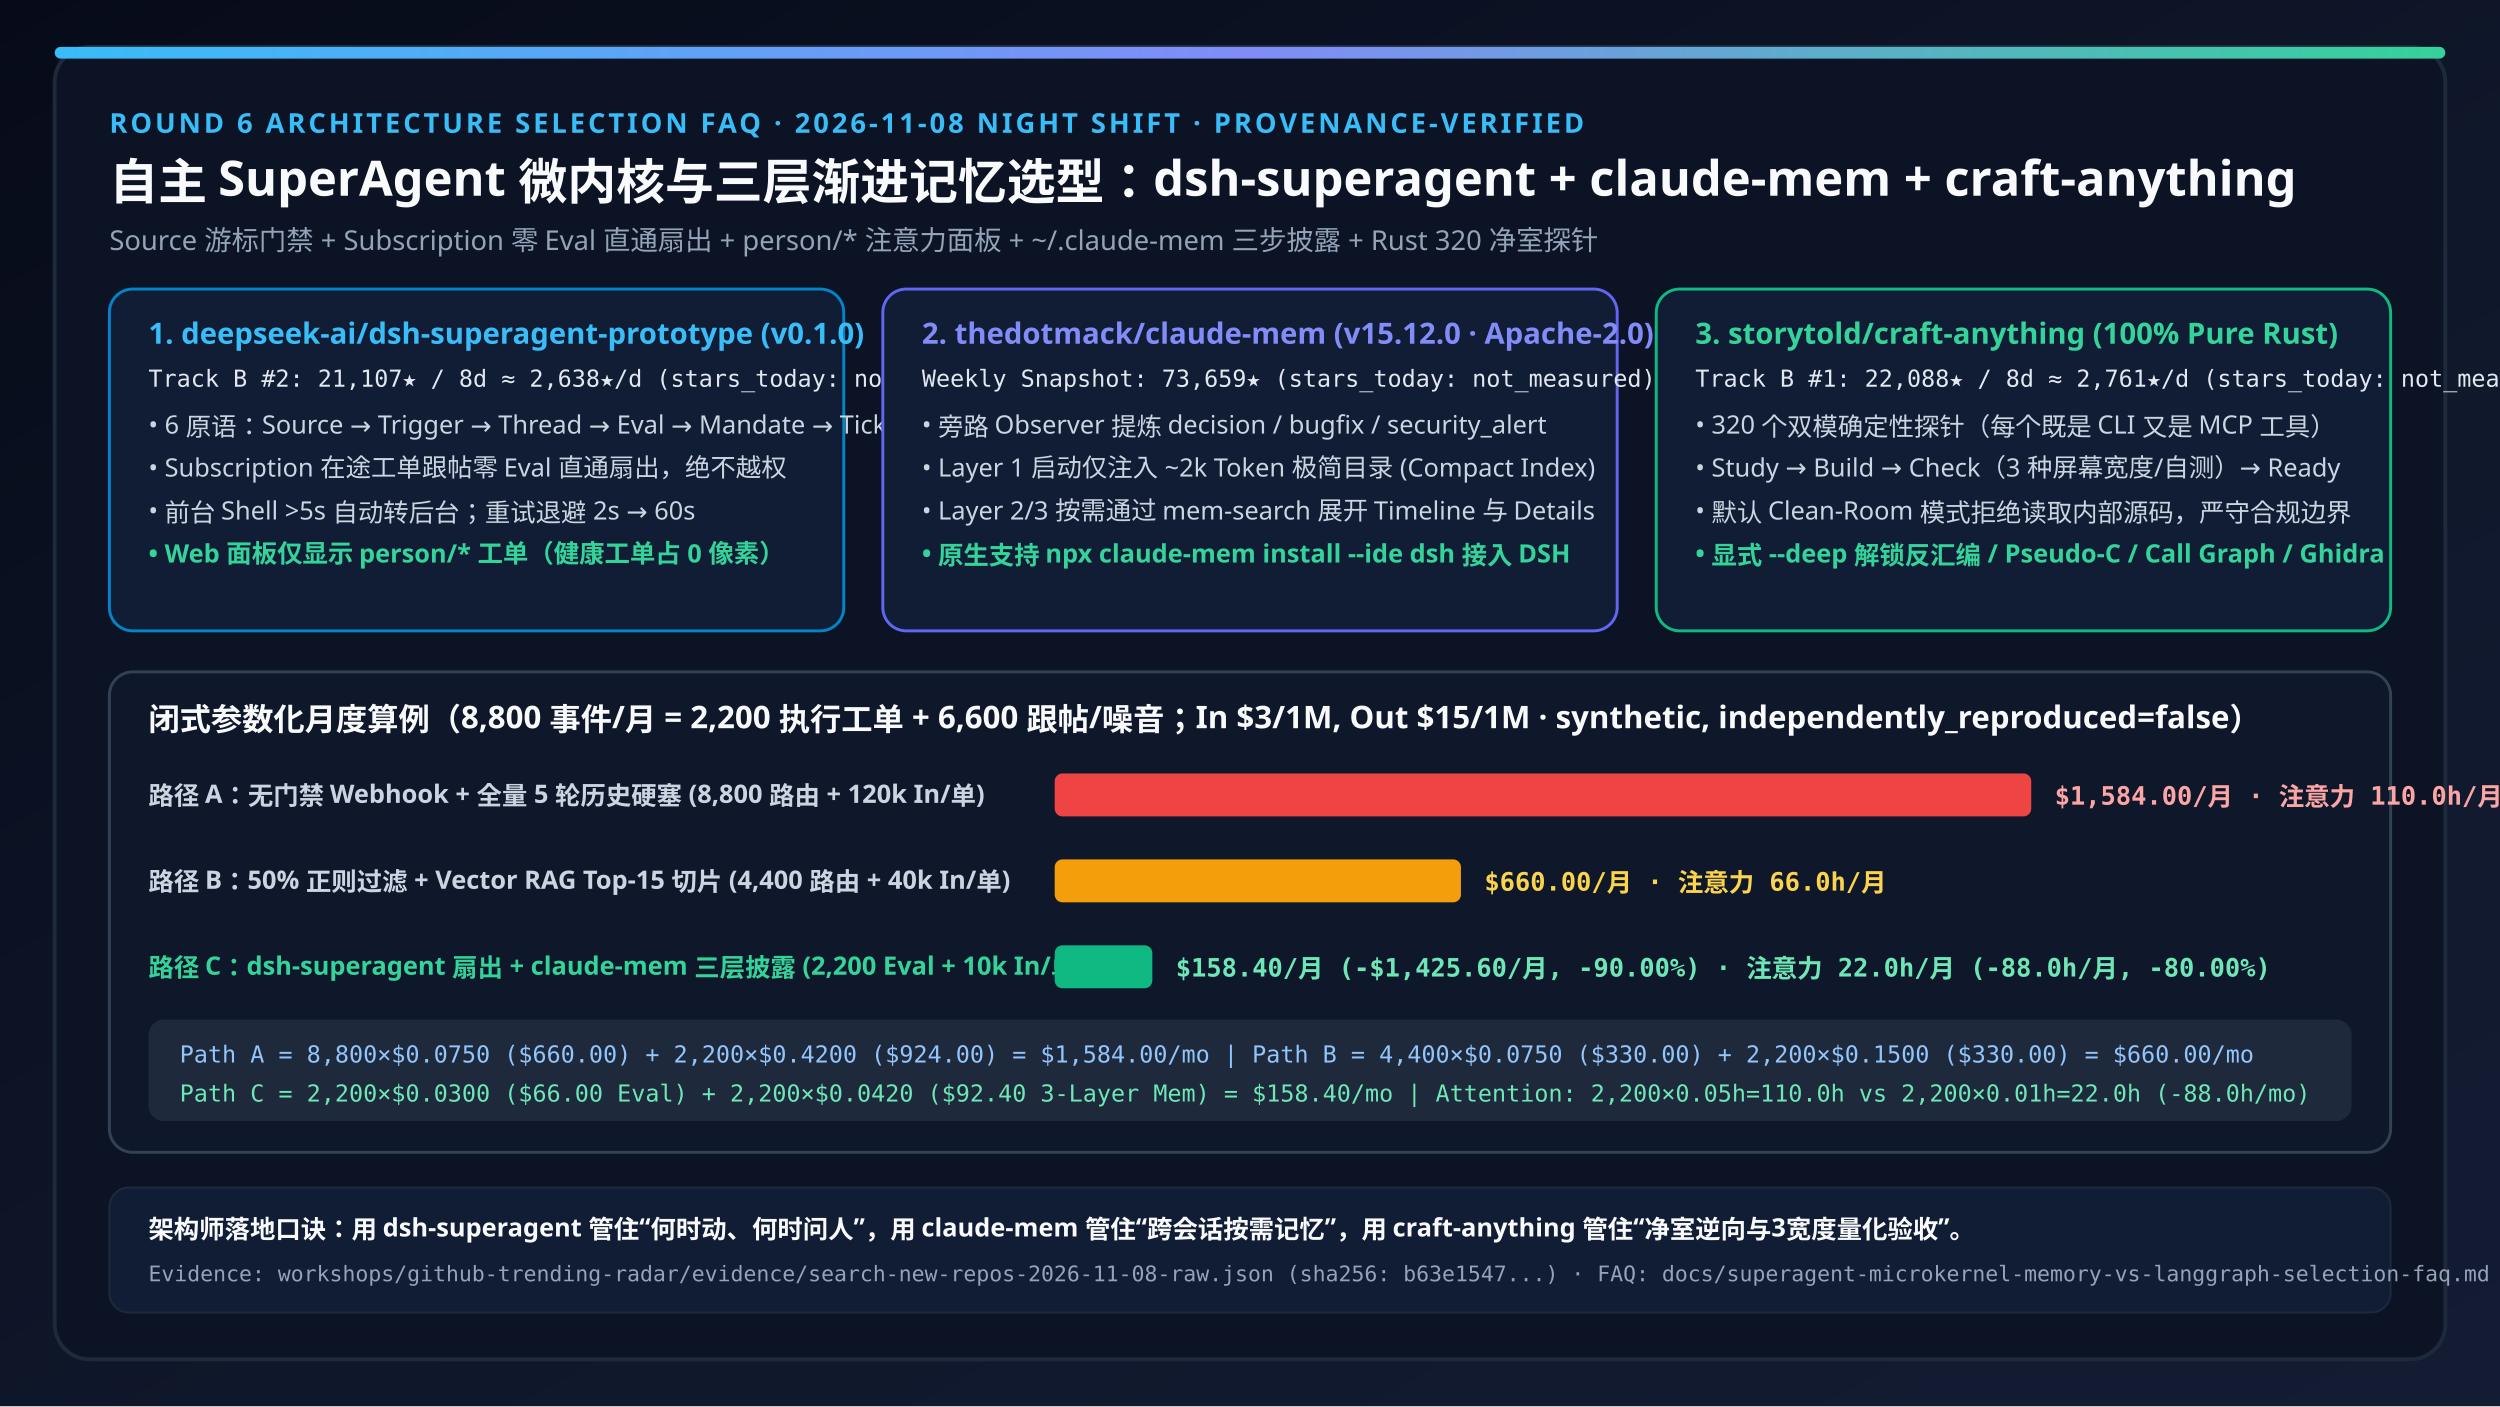
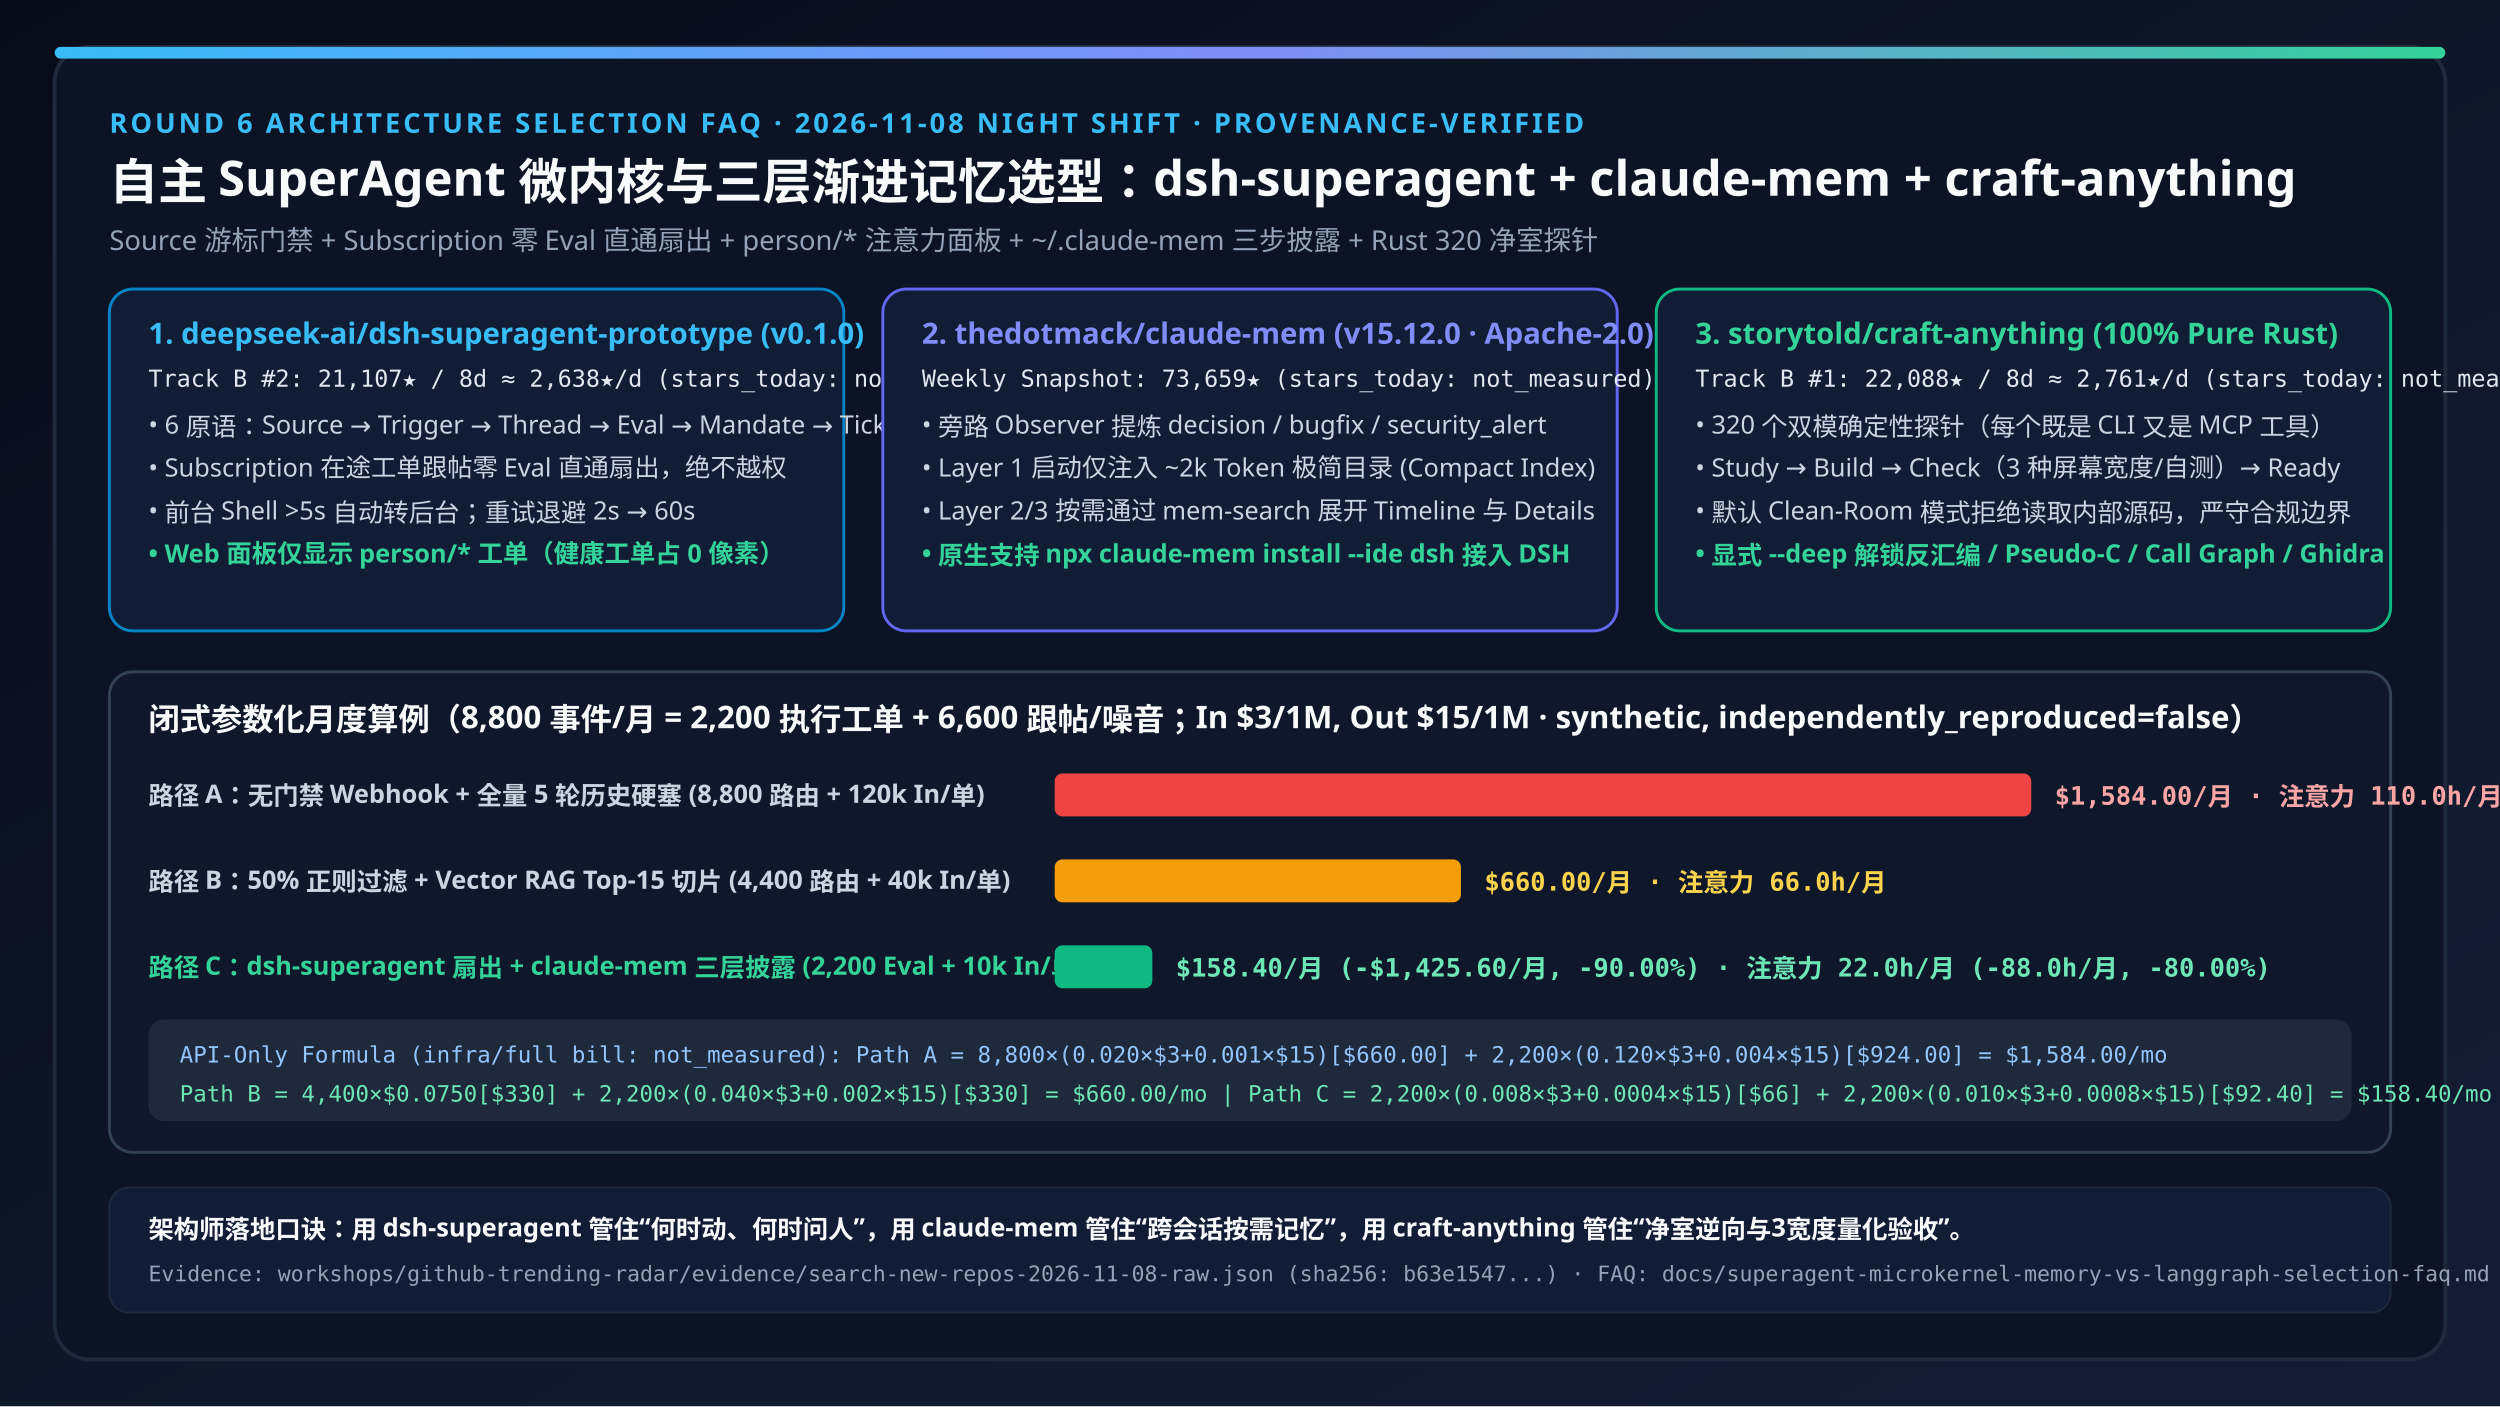
<svg xmlns="http://www.w3.org/2000/svg" viewBox="0 0 1280 720" width="1280" height="720">
  <defs>
    <linearGradient id="bg6" x1="0%" y1="0%" x2="100%" y2="100%">
      <stop offset="0%" stop-color="#070B19" />
      <stop offset="55%" stop-color="#0F172A" />
      <stop offset="100%" stop-color="#131C33" />
    </linearGradient>
    <linearGradient id="accent6" x1="0%" y1="0%" x2="100%" y2="0%">
      <stop offset="0%" stop-color="#38BDF8" />
      <stop offset="50%" stop-color="#818CF8" />
      <stop offset="100%" stop-color="#34D399" />
    </linearGradient>
  </defs>
  <rect width="1280" height="720" fill="url(#bg6)" />
  <rect x="28" y="24" width="1224" height="672" rx="18" fill="#0B1325" stroke="#1E293B" stroke-width="2" />
  <rect x="28" y="24" width="1224" height="6" rx="3" fill="url(#accent6)" />
  <text x="56" y="68" fill="#38BDF8" font-family="Segoe UI, PingFang SC, sans-serif" font-size="14" font-weight="700" letter-spacing="1.5">
    ROUND 6 ARCHITECTURE SELECTION FAQ · 2026-11-08 NIGHT SHIFT · PROVENANCE-VERIFIED
  </text>
  <text x="56" y="102" fill="#F8FAFC" font-family="Segoe UI, PingFang SC, sans-serif" font-size="25" font-weight="800">
    自主 SuperAgent 微内核与三层渐进记忆选型：dsh-superagent + claude-mem + craft-anything
  </text>
  <text x="56" y="128" fill="#94A3B8" font-family="Segoe UI, PingFang SC, sans-serif" font-size="14">
    Source 游标门禁 + Subscription 零 Eval 直通扇出 + person/* 注意力面板 + ~/.claude-mem 三步披露 + Rust 320 净室探针
  </text>
  <rect x="56" y="148" width="376" height="175" rx="12" fill="#111C35" stroke="#0284C7" stroke-width="1.5" />
  <text x="76" y="176" fill="#38BDF8" font-family="Segoe UI, PingFang SC, sans-serif" font-size="15" font-weight="700">
    1. deepseek-ai/dsh-superagent-prototype (v0.1.0)
  </text>
  <text x="76" y="198" fill="#E2E8F0" font-family="Consolas, PingFang SC, monospace" font-size="12">
    Track B #2: 21,107★ / 8d ≈ 2,638★/d (stars_today: not_measured)
  </text>
  <text x="76" y="222" fill="#CBD5E1" font-family="Segoe UI, PingFang SC, sans-serif" font-size="13">
    • 6 原语：Source → Trigger → Thread → Eval → Mandate → Ticket
  </text>
  <text x="76" y="244" fill="#CBD5E1" font-family="Segoe UI, PingFang SC, sans-serif" font-size="13">
    • Subscription 在途工单跟帖零 Eval 直通扇出，绝不越权
  </text>
  <text x="76" y="266" fill="#CBD5E1" font-family="Segoe UI, PingFang SC, sans-serif" font-size="13">
    • 前台 Shell &gt;5s 自动转后台；重试退避 2s → 60s
  </text>
  <text x="76" y="288" fill="#34D399" font-family="Segoe UI, PingFang SC, sans-serif" font-size="13" font-weight="700">
    • Web 面板仅显示 person/* 工单（健康工单占 0 像素）
  </text>
  <rect x="452" y="148" width="376" height="175" rx="12" fill="#111C35" stroke="#6366F1" stroke-width="1.5" />
  <text x="472" y="176" fill="#818CF8" font-family="Segoe UI, PingFang SC, sans-serif" font-size="15" font-weight="700">
    2. thedotmack/claude-mem (v15.12.0 · Apache-2.0)
  </text>
  <text x="472" y="198" fill="#E2E8F0" font-family="Consolas, PingFang SC, monospace" font-size="12">
    Weekly Snapshot: 73,659★ (stars_today: not_measured)
  </text>
  <text x="472" y="222" fill="#CBD5E1" font-family="Segoe UI, PingFang SC, sans-serif" font-size="13">
    • 旁路 Observer 提炼 decision / bugfix / security_alert
  </text>
  <text x="472" y="244" fill="#CBD5E1" font-family="Segoe UI, PingFang SC, sans-serif" font-size="13">
    • Layer 1 启动仅注入 ~2k Token 极简目录 (Compact Index)
  </text>
  <text x="472" y="266" fill="#CBD5E1" font-family="Segoe UI, PingFang SC, sans-serif" font-size="13">
    • Layer 2/3 按需通过 mem-search 展开 Timeline 与 Details
  </text>
  <text x="472" y="288" fill="#34D399" font-family="Segoe UI, PingFang SC, sans-serif" font-size="13" font-weight="700">
    • 原生支持 npx claude-mem install --ide dsh 接入 DSH
  </text>
  <rect x="848" y="148" width="376" height="175" rx="12" fill="#111C35" stroke="#10B981" stroke-width="1.5" />
  <text x="868" y="176" fill="#34D399" font-family="Segoe UI, PingFang SC, sans-serif" font-size="15" font-weight="700">
    3. storytold/craft-anything (100% Pure Rust)
  </text>
  <text x="868" y="198" fill="#E2E8F0" font-family="Consolas, PingFang SC, monospace" font-size="12">
    Track B #1: 22,088★ / 8d ≈ 2,761★/d (stars_today: not_measured)
  </text>
  <text x="868" y="222" fill="#CBD5E1" font-family="Segoe UI, PingFang SC, sans-serif" font-size="13">
    • 320 个双模确定性探针（每个既是 CLI 又是 MCP 工具）
  </text>
  <text x="868" y="244" fill="#CBD5E1" font-family="Segoe UI, PingFang SC, sans-serif" font-size="13">
    • Study → Build → Check（3 种屏幕宽度/自测）→ Ready
  </text>
  <text x="868" y="266" fill="#CBD5E1" font-family="Segoe UI, PingFang SC, sans-serif" font-size="13">
    • 默认 Clean-Room 模式拒绝读取内部源码，严守合规边界
  </text>
  <text x="868" y="288" fill="#34D399" font-family="Segoe UI, PingFang SC, sans-serif" font-size="13" font-weight="700">
    • 显式 --deep 解锁反汇编 / Pseudo-C / Call Graph / Ghidra
  </text>
  <rect x="56" y="344" width="1168" height="246" rx="12" fill="#0F172A" stroke="#334155" stroke-width="1.5" />
  <text x="76" y="374" fill="#F8FAFC" font-family="Segoe UI, PingFang SC, sans-serif" font-size="16" font-weight="700">
    闭式参数化月度算例（8,800 事件/月 = 2,200 执行工单 + 6,600 跟帖/噪音；In $3/1M, Out $15/1M · synthetic, independently_reproduced=false）
  </text>
  <text x="76" y="412" fill="#CBD5E1" font-family="Segoe UI, PingFang SC, sans-serif" font-size="13" font-weight="700">
    路径 A：无门禁 Webhook + 全量 5 轮历史硬塞 (8,800 路由 + 120k In/单)
  </text>
  <rect x="540" y="396" width="500" height="22" rx="4" fill="#EF4444" />
  <text x="1052" y="412" fill="#FCA5A5" font-family="Consolas, PingFang SC, monospace" font-size="13" font-weight="700">
    $1,584.00/月 · 注意力 110.0h/月
  </text>
  <text x="76" y="456" fill="#CBD5E1" font-family="Segoe UI, PingFang SC, sans-serif" font-size="13" font-weight="700">
    路径 B：50% 正则过滤 + Vector RAG Top-15 切片 (4,400 路由 + 40k In/单)
  </text>
  <rect x="540" y="440" width="208" height="22" rx="4" fill="#F59E0B" />
  <text x="760" y="456" fill="#FCD34D" font-family="Consolas, PingFang SC, monospace" font-size="13" font-weight="700">
    $660.00/月 · 注意力 66.0h/月
  </text>
  <text x="76" y="500" fill="#34D399" font-family="Segoe UI, PingFang SC, sans-serif" font-size="13" font-weight="700">
    路径 C：dsh-superagent 扇出 + claude-mem 三层披露 (2,200 Eval + 10k In/单)
  </text>
  <rect x="540" y="484" width="50" height="22" rx="4" fill="#10B981" />
  <text x="602" y="500" fill="#6EE7B7" font-family="Consolas, PingFang SC, monospace" font-size="13" font-weight="700">
    $158.40/月 (-$1,425.60/月, -90.00%) · 注意力 22.0h/月 (-88.0h/月, -80.00%)
  </text>
  <rect x="76" y="522" width="1128" height="52" rx="8" fill="#1E293B" />
-   <text x="92" y="544" fill="#93C5FD" font-family="Consolas, PingFang SC, monospace" font-size="12">
-     Path A = 8,800×$0.0750 ($660.00) + 2,200×$0.4200 ($924.00) = $1,584.00/mo | Path B = 4,400×$0.0750 ($330.00) + 2,200×$0.1500 ($330.00) = $660.00/mo
+   <text x="92" y="544" fill="#93C5FD" font-family="Consolas, PingFang SC, monospace" font-size="11.5">
+     API-Only Formula (infra/full bill: not_measured): Path A = 8,800×(0.020×$3+0.001×$15)[$660.00] + 2,200×(0.120×$3+0.004×$15)[$924.00] = $1,584.00/mo
  </text>
-   <text x="92" y="564" fill="#6EE7B7" font-family="Consolas, PingFang SC, monospace" font-size="12">
-     Path C = 2,200×$0.0300 ($66.00 Eval) + 2,200×$0.0420 ($92.40 3-Layer Mem) = $158.40/mo | Attention: 2,200×0.05h=110.0h vs 2,200×0.01h=22.0h (-88.0h/mo)
+   <text x="92" y="564" fill="#6EE7B7" font-family="Consolas, PingFang SC, monospace" font-size="11.5">
+     Path B = 4,400×$0.0750[$330] + 2,200×(0.040×$3+0.002×$15)[$330] = $660.00/mo | Path C = 2,200×(0.008×$3+0.0004×$15)[$66] + 2,200×(0.010×$3+0.0008×$15)[$92.40] = $158.40/mo
  </text>
  <rect x="56" y="608" width="1168" height="64" rx="10" fill="#111C35" stroke="#1E293B" stroke-width="1" />
  <text x="76" y="634" fill="#F8FAFC" font-family="Segoe UI, PingFang SC, sans-serif" font-size="13" font-weight="700">
    架构师落地口诀：用 dsh-superagent 管住“何时动、何时问人”，用 claude-mem 管住“跨会话按需记忆”，用 craft-anything 管住“净室逆向与3宽度量化验收”。
  </text>
  <text x="76" y="656" fill="#94A3B8" font-family="Consolas, PingFang SC, monospace" font-size="11">
    Evidence: workshops/github-trending-radar/evidence/search-new-repos-2026-11-08-raw.json (sha256: b63e1547...) · FAQ: docs/superagent-microkernel-memory-vs-langgraph-selection-faq.md
  </text>
</svg>
